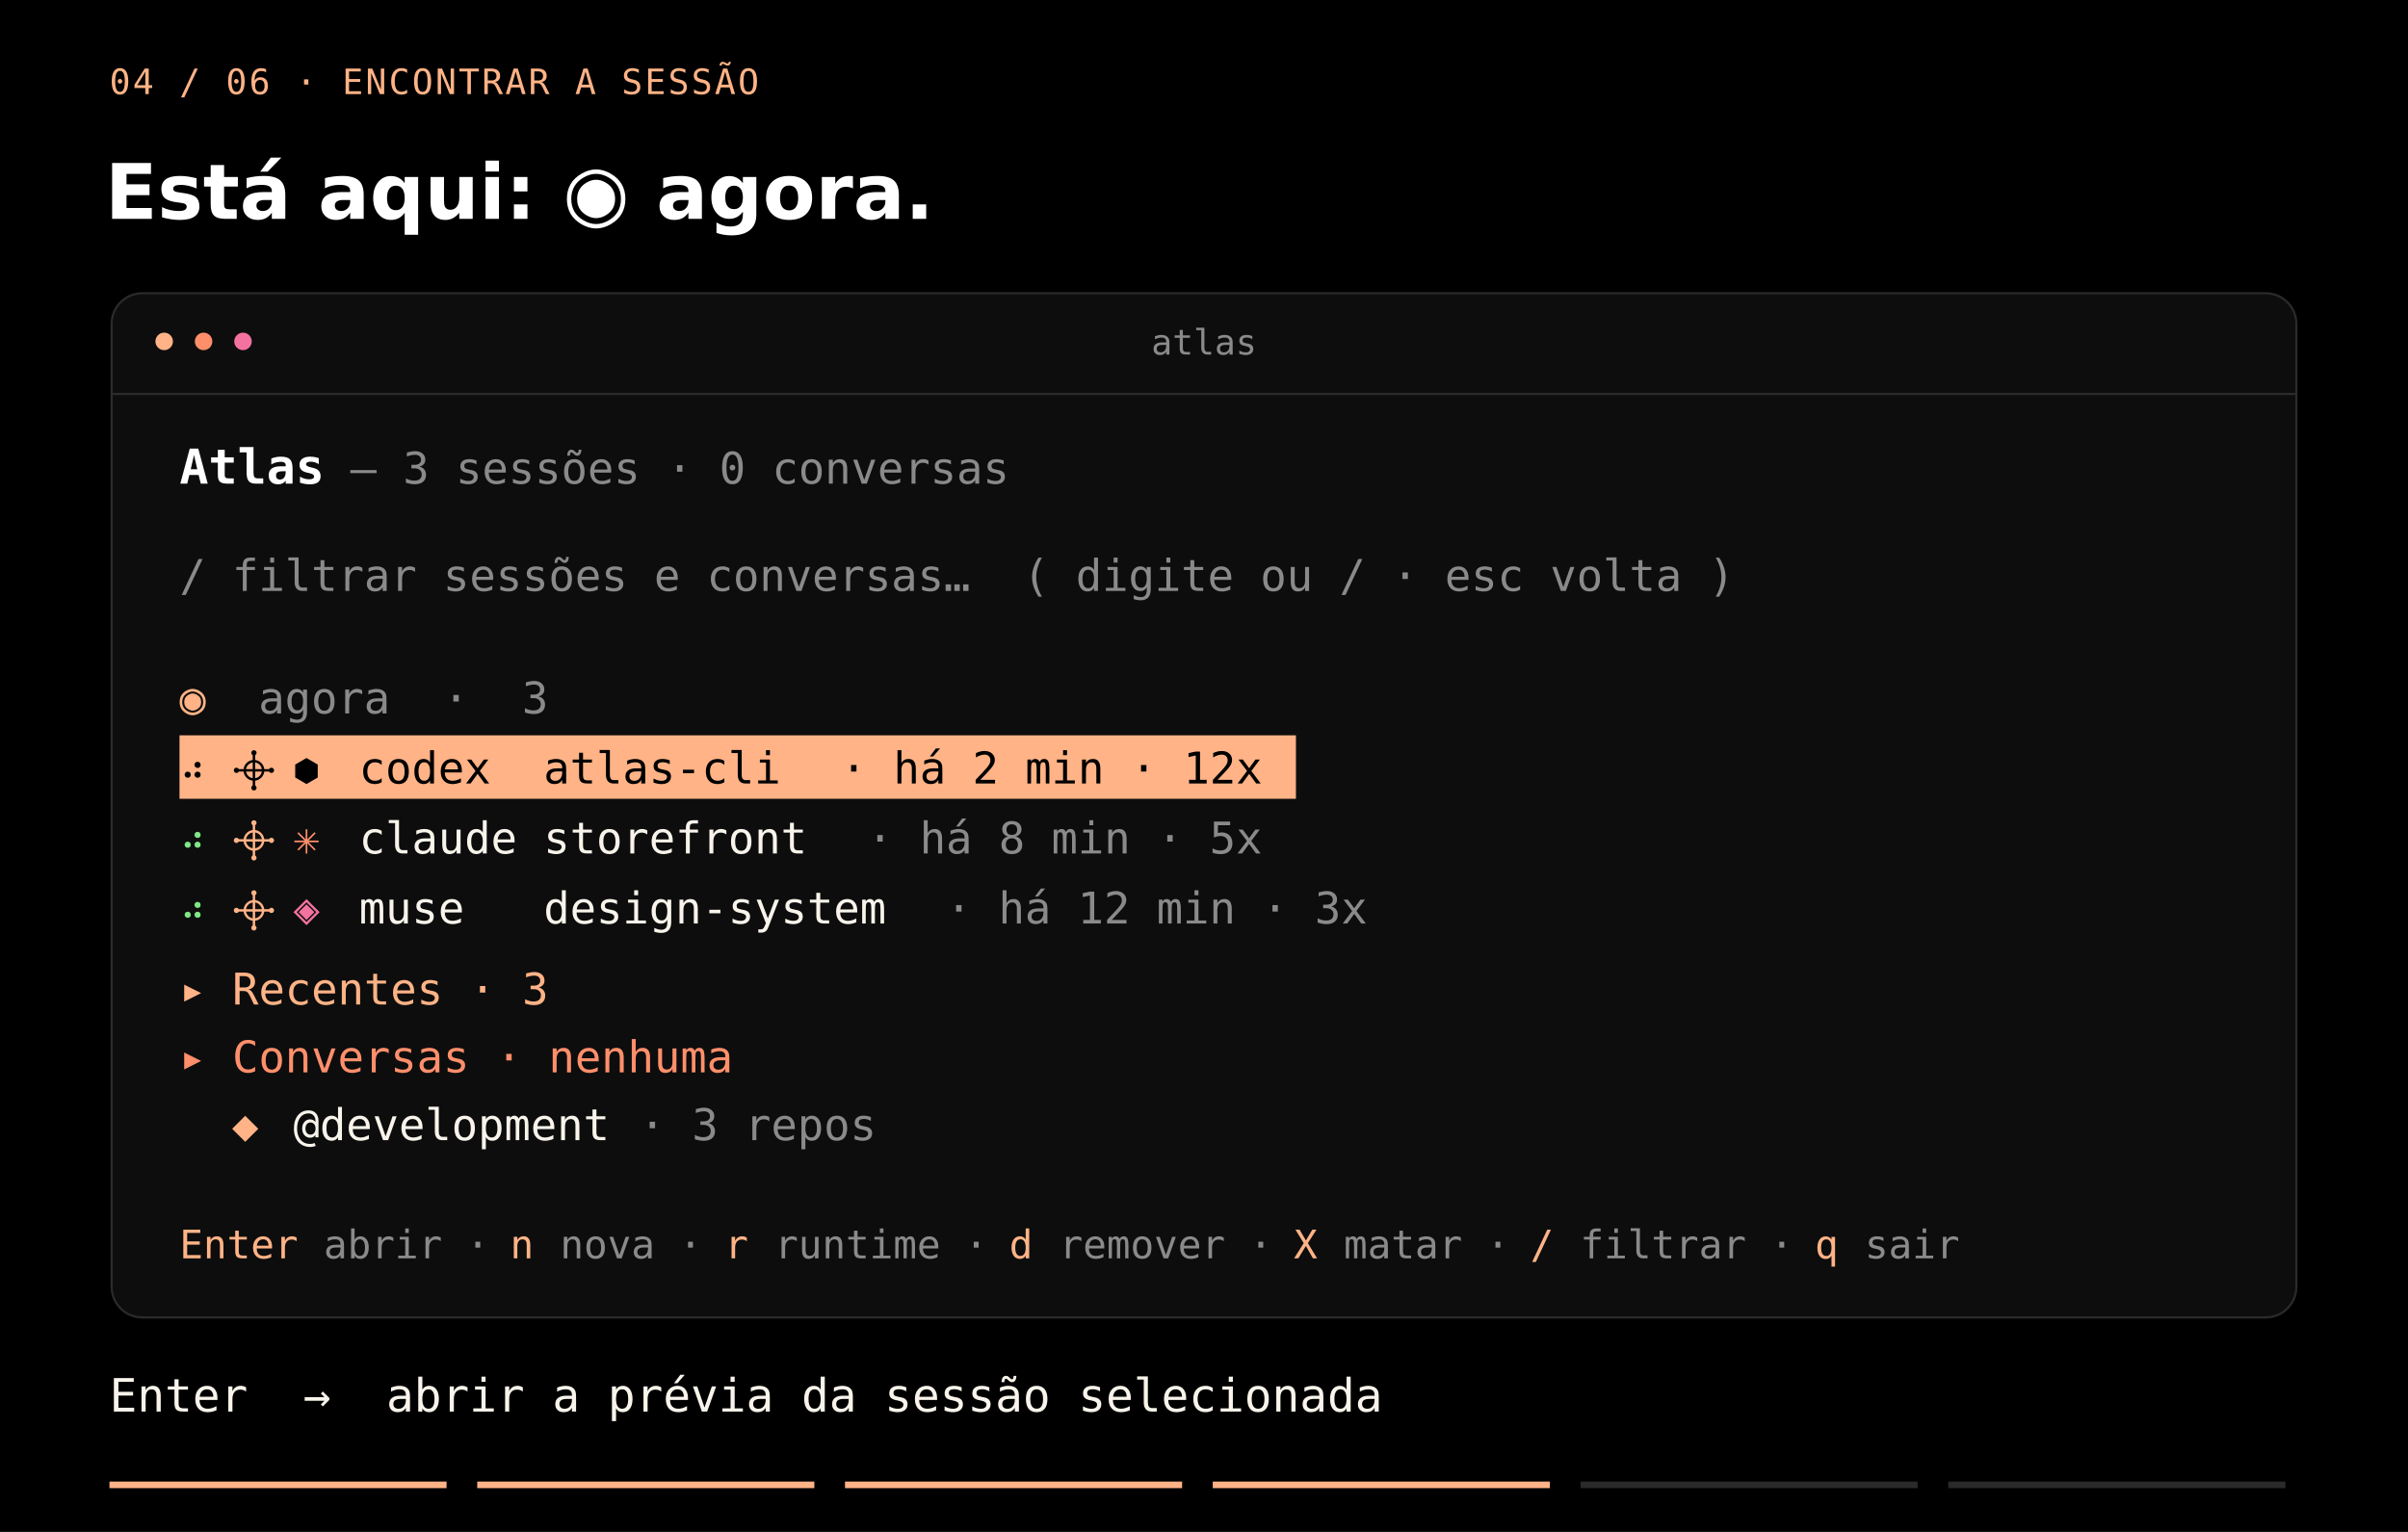
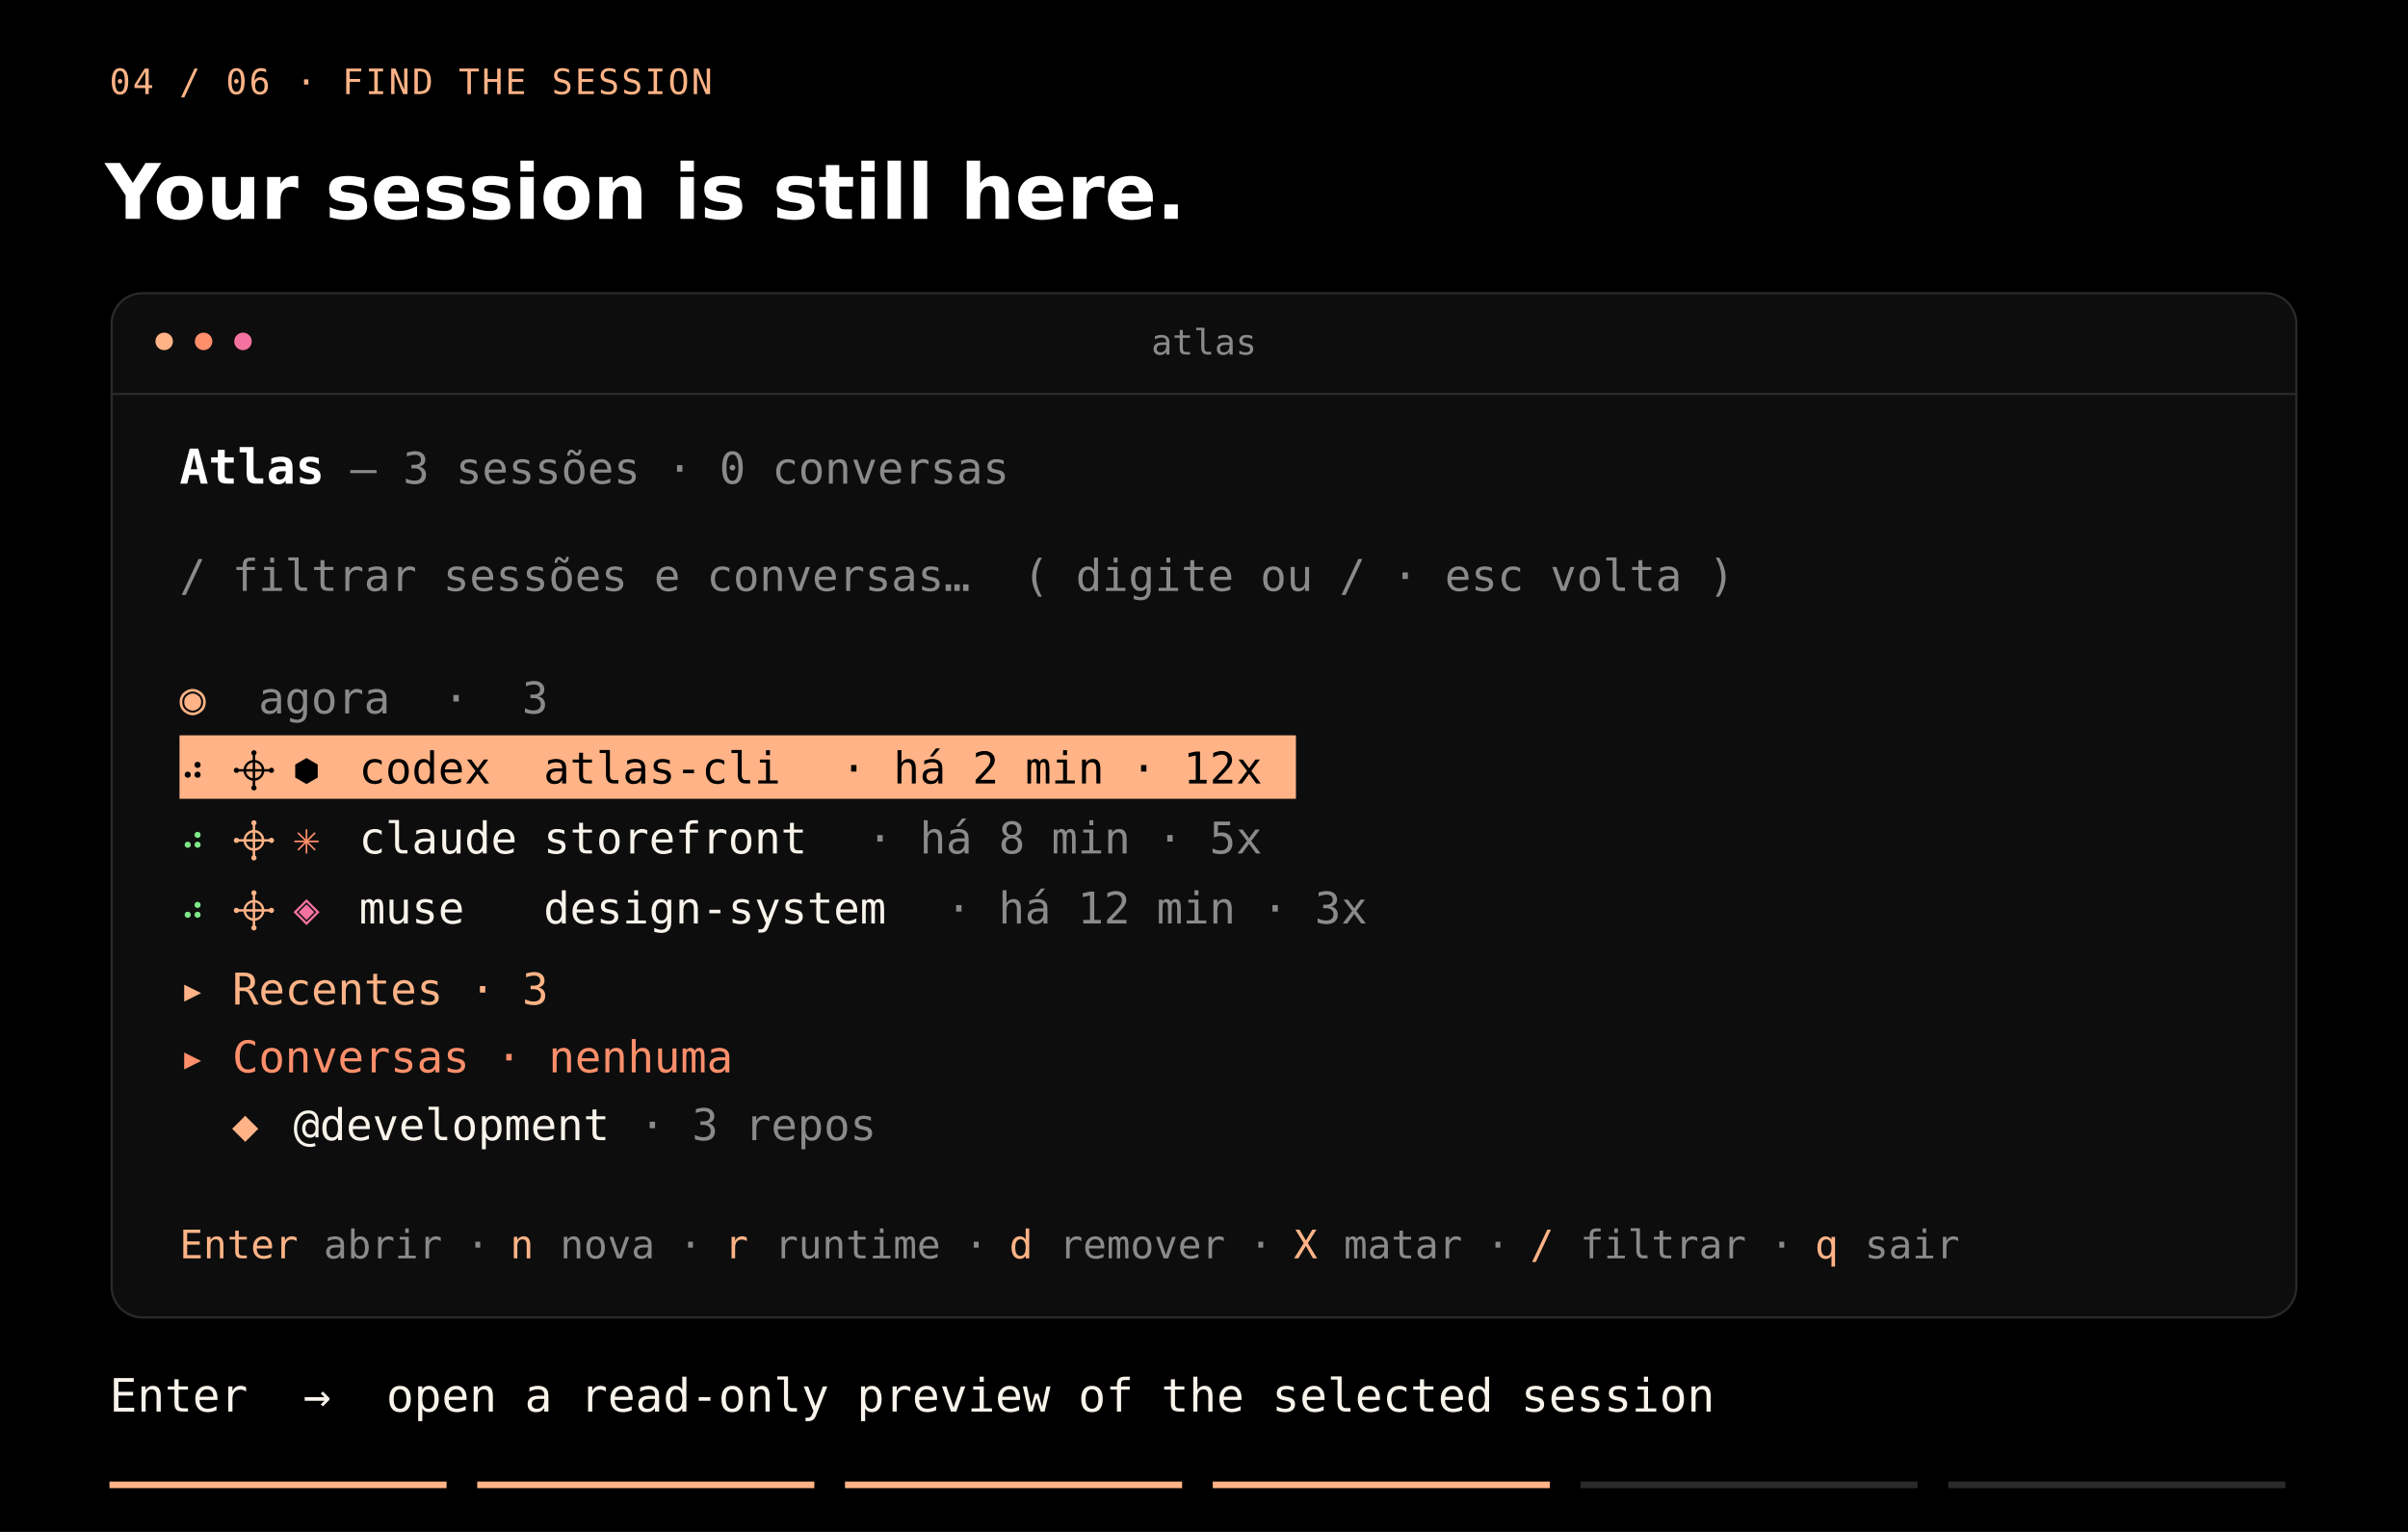
- <svg xmlns="http://www.w3.org/2000/svg" width="1100" height="700" viewBox="0 0 1100 700" xml:space="preserve" font-family="DejaVu Sans Mono,monospace" role="img" aria-label="Está aqui: ◉ agora.">
+ <svg xmlns="http://www.w3.org/2000/svg" width="1100" height="700" viewBox="0 0 1100 700" xml:space="preserve" font-family="DejaVu Sans Mono,monospace" role="img" aria-label="Your session is still here.">
  <defs>
    <g id="tmux-mark" aria-label="𖥠">
      <circle cx="10" cy="10" r="4.2" fill="none" stroke="currentColor" stroke-width="1.1" />
      <path d="M10 2V18M2 10H18" stroke="currentColor" stroke-width="1.1" />
      <circle cx="10" cy="2" r="1.2" />
      <circle cx="10" cy="18" r="1.2" />
      <circle cx="2" cy="10" r="1.2" />
      <circle cx="18" cy="10" r="1.2" />
    </g>
  </defs>
  <rect width="1100" height="700" fill="#000000" />
-   <text style="white-space:pre" x="50" y="43" fill="#FFB386" font-size="16" letter-spacing="1">04 / 06 · ENCONTRAR A SESSÃO</text>
-   <text style="white-space:pre" x="48" y="100" fill="#FFFFFF" font-size="35" font-family="DejaVu Sans,sans-serif" font-weight="bold">Está aqui: ◉ agora.</text>
+   <text style="white-space:pre" x="50" y="43" fill="#FFB386" font-size="16" letter-spacing="1">04 / 06 · FIND THE SESSION</text>
+   <text style="white-space:pre" x="48" y="100" fill="#FFFFFF" font-size="35" font-family="DejaVu Sans,sans-serif" font-weight="bold">Your session is still here.</text>
  <g transform="translate(50 133)">
    <rect x="1" y="1" width="998" height="468" rx="14" fill="#0D0D0D" stroke="#2A2A2A" />
    <circle cx="25" cy="23" r="4" fill="#FFB386" />
    <circle cx="43" cy="23" r="4" fill="#FF8F6B" />
    <circle cx="61" cy="23" r="4" fill="#F472A0" />
    <text style="white-space:pre" x="500" y="29" fill="#8A8A8A" font-size="16" text-anchor="middle">atlas</text>
    <path d="M1 47H999" stroke="#2A2A2A" />
    <text style="white-space:pre" x="32" y="88" fill="#FFFFFF" font-size="22" font-weight="bold">Atlas</text>
    <text style="white-space:pre" x="110" y="88" fill="#8A8A8A" font-size="20">— 3 sessões · 0 conversas</text>
    <text style="white-space:pre" x="32" y="137" fill="#8A8A8A" font-size="20">/ filtrar sessões e conversas…  ( digite ou / · esc volta )</text>
    <text style="white-space:pre" x="32" y="193" fill="#FFB386" font-size="20">◉</text>
    <text style="white-space:pre" x="56" y="193" fill="#8A8A8A" font-size="20" xml:space="preserve"> agora  ·  3</text>
    <rect x="32" y="203" width="510" height="29" fill="#FFB386" />
    <text style="white-space:pre" x="32" y="225" fill="#000000" font-size="20">⠴</text>
    <use href="#tmux-mark" x="56" y="209" fill="#000000" color="#000000" />
    <text style="white-space:pre" x="84" y="225" fill="#000000" font-size="20">⬢</text>
    <text style="white-space:pre" x="114" y="225" fill="#000000" font-size="20" xml:space="preserve">codex  atlas-cli</text>
    <text style="white-space:pre" x="334" y="225" fill="#000000" font-size="20">· há 2 min · 12x</text>
    <text style="white-space:pre" x="32" y="257" fill="#7EE787" font-size="20">⠴</text>
    <use href="#tmux-mark" x="56" y="241" fill="#FFB386" color="#FFB386" />
    <text style="white-space:pre" x="84" y="257" fill="#FF8F6B" font-size="20">✳</text>
    <text style="white-space:pre" x="114" y="257" fill="#F8F4EB" font-size="20" xml:space="preserve">claude storefront</text>
    <text style="white-space:pre" x="346" y="257" fill="#8A8A8A" font-size="20">· há 8 min · 5x</text>
    <text style="white-space:pre" x="32" y="289" fill="#7EE787" font-size="20">⠴</text>
    <use href="#tmux-mark" x="56" y="273" fill="#FFB386" color="#FFB386" />
    <text style="white-space:pre" x="84" y="289" fill="#F472A0" font-size="20">◈</text>
    <text style="white-space:pre" x="114" y="289" fill="#F8F4EB" font-size="20" xml:space="preserve">muse   design-system</text>
    <text style="white-space:pre" x="382" y="289" fill="#8A8A8A" font-size="20">· há 12 min · 3x</text>
    <text style="white-space:pre" x="32" y="326" fill="#FFB386" font-size="20">▸ Recentes · 3</text>
    <text style="white-space:pre" x="32" y="357" fill="#FF8F6B" font-size="20">▸ Conversas · nenhuma</text>
    <text style="white-space:pre" x="56" y="388" fill="#FFB386" font-size="20">◆</text>
    <text style="white-space:pre" x="84" y="388" fill="#F8F4EB" font-size="20">@development</text>
    <text style="white-space:pre" x="242" y="388" fill="#8A8A8A" font-size="20">· 3 repos</text>
    <text style="white-space:pre" x="32" y="442" fill="#FFB386" font-size="18">Enter</text>
    <text style="white-space:pre" x="87" y="442" fill="#8A8A8A" font-size="18"> abrir · </text>
    <text style="white-space:pre" x="183" y="442" fill="#FFB386" font-size="18">n</text>
    <text style="white-space:pre" x="195" y="442" fill="#8A8A8A" font-size="18"> nova · </text>
    <text style="white-space:pre" x="281" y="442" fill="#FFB386" font-size="18">r</text>
    <text style="white-space:pre" x="293" y="442" fill="#8A8A8A" font-size="18"> runtime · </text>
    <text style="white-space:pre" x="411" y="442" fill="#FFB386" font-size="18">d</text>
    <text style="white-space:pre" x="423" y="442" fill="#8A8A8A" font-size="18"> remover · </text>
    <text style="white-space:pre" x="541" y="442" fill="#FFB386" font-size="18">X</text>
    <text style="white-space:pre" x="553" y="442" fill="#8A8A8A" font-size="18"> matar · </text>
    <text style="white-space:pre" x="649" y="442" fill="#FFB386" font-size="18">/</text>
    <text style="white-space:pre" x="661" y="442" fill="#8A8A8A" font-size="18"> filtrar · </text>
    <text style="white-space:pre" x="779" y="442" fill="#FFB386" font-size="18">q</text>
    <text style="white-space:pre" x="791" y="442" fill="#8A8A8A" font-size="18"> sair</text>
  </g>
-   <text style="white-space:pre" x="50" y="645" fill="#F8F4EB" font-size="21">Enter  →  abrir a prévia da sessão selecionada</text>
+   <text style="white-space:pre" x="50" y="645" fill="#F8F4EB" font-size="21">Enter  →  open a read-only preview of the selected session</text>
  <rect x="50" y="677" width="154" height="3" fill="#FFB386" />
  <rect x="218" y="677" width="154" height="3" fill="#FFB386" />
  <rect x="386" y="677" width="154" height="3" fill="#FFB386" />
  <rect x="554" y="677" width="154" height="3" fill="#FFB386" />
  <rect x="722" y="677" width="154" height="3" fill="#2A2A2A" />
  <rect x="890" y="677" width="154" height="3" fill="#2A2A2A" />
</svg>
